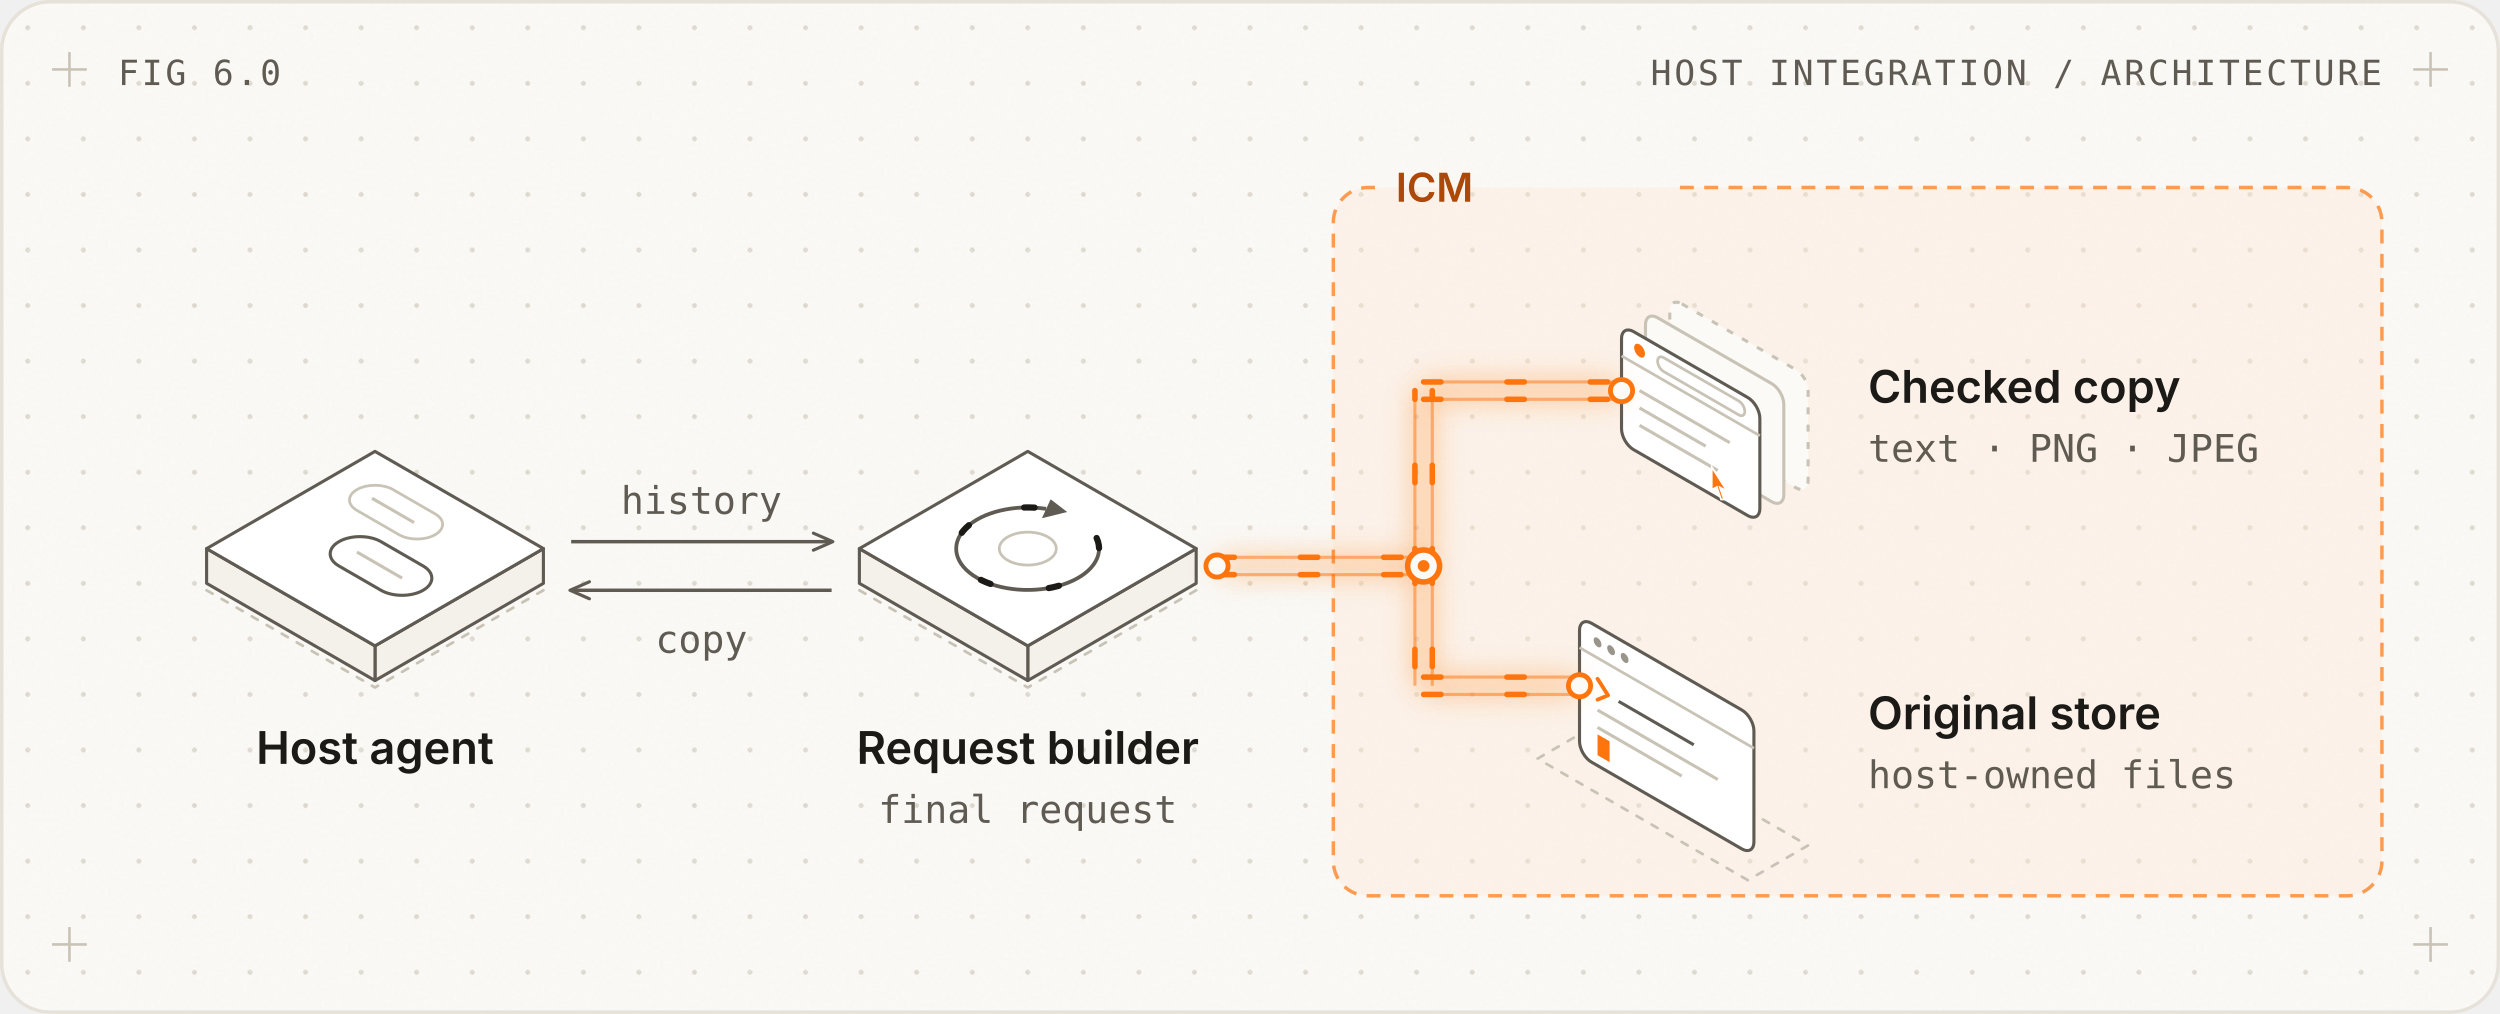
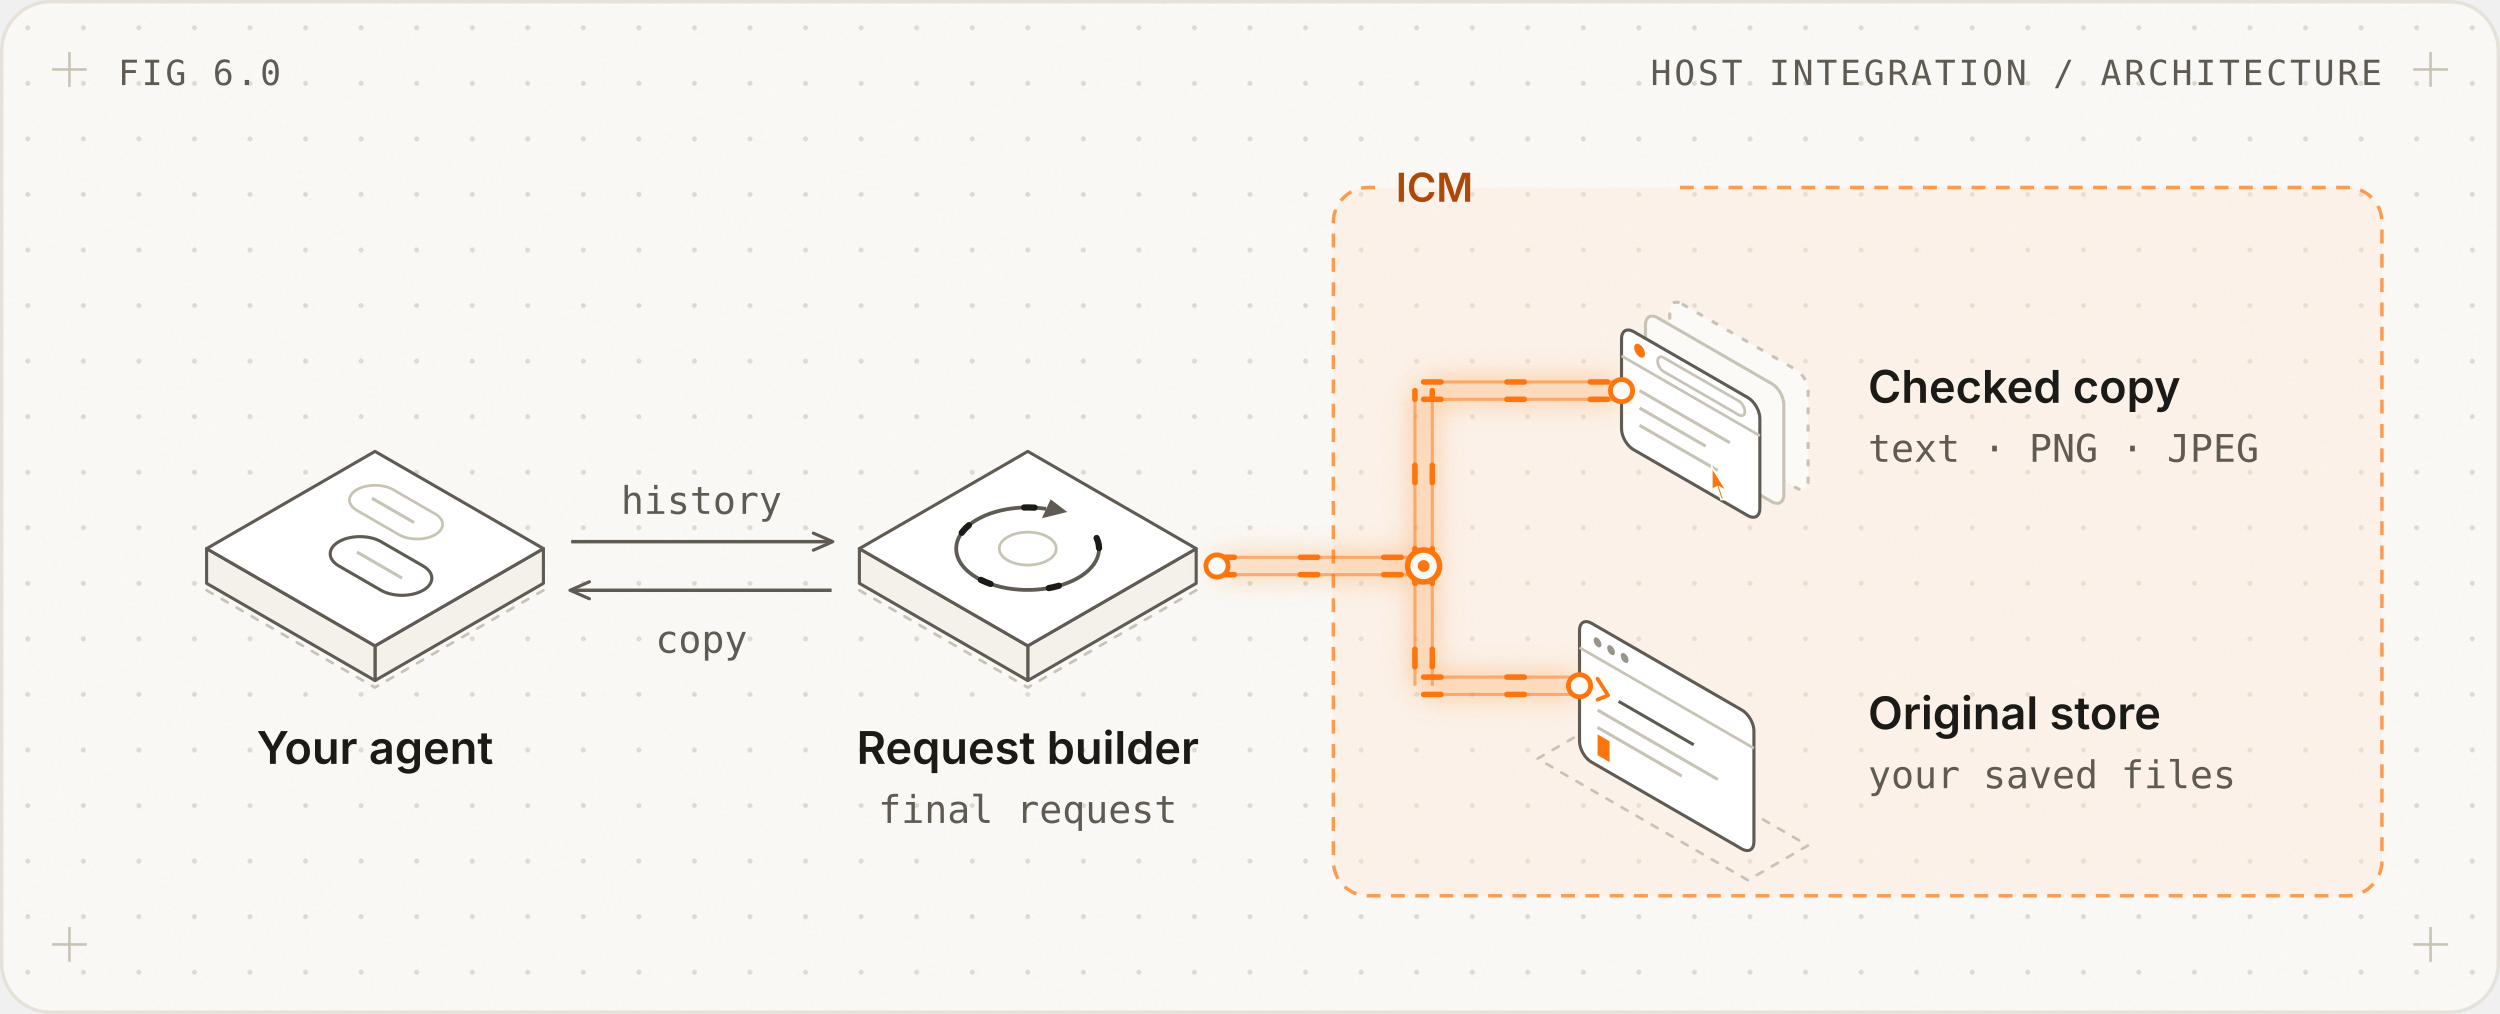
<svg xmlns="http://www.w3.org/2000/svg" viewBox="0 0 720 292" width="720" height="292" role="img" aria-labelledby="t d" fill="none">
  <style>.s{font-family:Geist, Inter, -apple-system, BlinkMacSystemFont, 'Segoe UI', Helvetica, Arial, sans-serif}.m{font-family:'Geist Mono', ui-monospace, SFMono-Regular, Menlo, monospace}text{font-kerning:normal}@keyframes fl{to{stroke-dashoffset:-24}}@keyframes spin{to{stroke-dashoffset:-20}}@keyframes blink{0%,49%{fill-opacity:1}50%,100%{fill-opacity:0}}@keyframes live{0%,100%{fill-opacity:1}50%{fill-opacity:.25}}@media (prefers-reduced-motion:no-preference){.pk{animation:fl 1.2s linear infinite}.rv{animation-direction:reverse}.spin{animation:spin 1.6s linear infinite}.blink{animation:blink 1.1s steps(1) infinite}.live{animation:live 1.8s ease-in-out infinite}}</style>
  <defs>
    <pattern id="dots" width="16" height="16" patternUnits="userSpaceOnUse">
      <circle cx="8" cy="8" r="0.7" fill="#DDD8CD" />
    </pattern>
    <filter id="grain" x="0" y="0" width="100%" height="100%">
      <feTurbulence type="fractalNoise" baseFrequency="0.9" numOctaves="2" seed="7" stitchTiles="stitch" />
      <feColorMatrix values="0 0 0 0 0.5  0 0 0 0 0.5  0 0 0 0 0.5  0 0 0 0.05 0" />
    </filter>
    <clipPath id="card">
      <rect x="0.5" y="0.5" width="719" height="291" rx="14" />
    </clipPath>
    <marker id="ah" viewBox="0 0 10 10" refX="8.5" refY="5" markerWidth="7" markerHeight="7" orient="auto-start-reverse">
      <path d="M1 1.5 L9 5 L1 8.5" stroke="#5F5B53" stroke-width="1.3" fill="none" stroke-linejoin="round" stroke-linecap="round" />
    </marker>
    <filter id="glow" filterUnits="userSpaceOnUse" x="0" y="0" width="720" height="292">
      <feGaussianBlur stdDeviation="4" />
    </filter>
  </defs>
  <rect x="0.5" y="0.5" width="719" height="291" rx="14" fill="#FBFAF7" />
  <g clip-path="url(#card)">
    <rect width="720" height="292" fill="url(#dots)" />
    <rect width="720" height="292" filter="url(#grain)" />
  </g>
  <rect x="0.5" y="0.5" width="719" height="291" rx="14" fill="none" stroke="#E6E2D9" />
  <path d="M15 20h10M20 15v10" stroke="#C9C3B6" stroke-width="0.75" />
  <path d="M695 20h10M700 15v10" stroke="#C9C3B6" stroke-width="0.75" />
  <path d="M15 272h10M20 267v10" stroke="#C9C3B6" stroke-width="0.75" />
  <path d="M695 272h10M700 267v10" stroke="#C9C3B6" stroke-width="0.75" />
  <text x="34.0" y="24.5" font-size="10" fill="#5F5B53" letter-spacing="0.08em" class="m">FIG 6.0</text>
  <text x="686.0" y="24.5" font-size="10" fill="#5F5B53" text-anchor="end" letter-spacing="0.08em" class="m">HOST INTEGRATION / ARCHITECTURE</text>
  <polyline points="59.5,170.0 108.0,198.0 156.5,170.0" stroke="#C9C3B6" stroke-width="0.8" stroke-dasharray="2 3" stroke-linejoin="round" stroke-linecap="round" />
  <polygon points="156.5,158.0 108.0,186.0 108.0,196.0 156.5,168.0" fill="#F4F1EA" stroke="#5F5B53" stroke-width="0.9" stroke-linejoin="round" stroke-linecap="round" />
  <polygon points="59.5,158.0 108.0,186.0 108.0,196.0 59.5,168.0" fill="#F4F1EA" stroke="#5F5B53" stroke-width="0.9" stroke-linejoin="round" stroke-linecap="round" />
  <polygon points="108.0,130.0 156.5,158.0 108.0,186.0 59.5,158.0" fill="#FFFFFF" stroke="#5F5B53" stroke-width="0.9" stroke-linejoin="round" stroke-linecap="round" />
  <g transform="matrix(0.866,0.5,-0.866,0.5,108.0,130.0)">
    <rect x="8.0" y="8.0" width="26.0" height="12.0" rx="6.0" stroke="#C9C3B6" stroke-width="0.8" vector-effect="non-scaling-stroke" />
    <rect x="20.0" y="25.0" width="28.0" height="14.0" rx="7.0" stroke="#5F5B53" stroke-width="0.9" vector-effect="non-scaling-stroke" />
    <line x1="26.0" y1="32.0" x2="41.0" y2="32.0" stroke="#C9C3B6" stroke-width="0.9" vector-effect="non-scaling-stroke" />
    <line x1="13.0" y1="14.0" x2="27.0" y2="14.0" stroke="#C9C3B6" stroke-width="0.9" vector-effect="non-scaling-stroke" />
  </g>
  <polyline points="247.5,170.0 296.0,198.0 344.5,170.0" stroke="#C9C3B6" stroke-width="0.8" stroke-dasharray="2 3" stroke-linejoin="round" stroke-linecap="round" />
  <polygon points="344.5,158.0 296.0,186.0 296.0,196.0 344.5,168.0" fill="#F4F1EA" stroke="#5F5B53" stroke-width="0.9" stroke-linejoin="round" stroke-linecap="round" />
  <polygon points="247.5,158.0 296.0,186.0 296.0,196.0 247.5,168.0" fill="#F4F1EA" stroke="#5F5B53" stroke-width="0.9" stroke-linejoin="round" stroke-linecap="round" />
  <polygon points="296.0,130.0 344.5,158.0 296.0,186.0 247.5,158.0" fill="#FFFFFF" stroke="#5F5B53" stroke-width="0.9" stroke-linejoin="round" stroke-linecap="round" />
  <g transform="matrix(0.866,0.5,-0.866,0.5,296.0,130.0)">
    <circle cx="28.0" cy="28.0" r="6.7" stroke="#C9C3B6" stroke-width="0.8" vector-effect="non-scaling-stroke" />
    <path d="M36.4 13.5A16.8 16.8 0 1 1 19.6 13.5" stroke="#5F5B53" stroke-width="1.1" vector-effect="non-scaling-stroke" />
    <path class="spin" d="M36.4 13.5A16.8 16.8 0 1 1 19.6 13.5" stroke="#1B1A17" stroke-width="1.8" stroke-dasharray="3 17" stroke-linecap="round" vector-effect="non-scaling-stroke" />
    <polygon points="24.0,10.9 17.6,10.0 21.6,16.9" fill="#5F5B53" />
  </g>
-   <text x="108.0" y="220.0" font-size="13" fill="#1B1A17" font-weight="600" text-anchor="middle" class="s">Host agent</text>
+   <text x="108.0" y="220.0" font-size="13" fill="#1B1A17" font-weight="600" text-anchor="middle" class="s">Your agent</text>
  <text x="296.0" y="220.0" font-size="13" fill="#1B1A17" font-weight="600" text-anchor="middle" class="s">Request builder</text>
  <text x="296.0" y="237.0" font-size="11" fill="#5F5B53" text-anchor="middle" class="m">final request</text>
  <line x1="164.5" y1="156.0" x2="239.5" y2="156.0" stroke="#5F5B53" stroke-width="1" marker-end="url(#ah)" />
  <line x1="239.5" y1="170.0" x2="164.5" y2="170.0" stroke="#5F5B53" stroke-width="1" marker-end="url(#ah)" />
  <text x="202.0" y="148.0" font-size="11" fill="#5F5B53" text-anchor="middle" class="m">history</text>
  <text x="202.0" y="188.0" font-size="11" fill="#5F5B53" text-anchor="middle" class="m">copy</text>
  <rect x="384" y="54" width="302" height="204" rx="10" fill="#FFE6D2" fill-opacity=".35" />
  <path d="M396.0 54H394A10 10 0 0 0 384 64V248A10 10 0 0 0 394 258H676A10 10 0 0 0 686 248V64A10 10 0 0 0 676 54H483.7" stroke="#FE750E" stroke-opacity=".7" stroke-width="1" stroke-dasharray="4 3" />
  <text x="402.0" y="58.1" font-size="11.5" fill="#AC4808" font-weight="600" class="s">ICM</text>
  <g transform="matrix(0.866,0.5,0,1,480.9,119.5)">
    <rect x="0" y="-34" width="46" height="34" rx="4" fill="#FBFAF7" stroke="#C9C3B6" stroke-width="0.9" stroke-dasharray="2 3" vector-effect="non-scaling-stroke" />
  </g>
  <g transform="matrix(0.866,0.5,0,1,473.9,123.5)">
    <rect x="0" y="-34" width="46" height="34" rx="4" fill="#FBFAF7" stroke="#C9C3B6" stroke-width="0.9" vector-effect="non-scaling-stroke" />
  </g>
  <g transform="matrix(0.866,0.5,0,1,467.0,127.5)">
    <rect x="0" y="-34" width="46" height="34" rx="4" fill="#FFFFFF" stroke="#5F5B53" stroke-width="0.9" vector-effect="non-scaling-stroke" />
    <line x1="0" y1="-25" x2="46" y2="-25" stroke="#C9C3B6" stroke-width="0.8" vector-effect="non-scaling-stroke" />
    <circle class="live" cx="6" cy="-29.5" r="1.8" fill="#FE750E" />
    <rect x="12" y="-31.5" width="29" height="4" rx="2" stroke="#C9C3B6" stroke-width="0.8" vector-effect="non-scaling-stroke" />
    <line x1="6" y1="-18" x2="36" y2="-18" stroke="#C9C3B6" stroke-width="0.9" vector-effect="non-scaling-stroke" />
    <line x1="6" y1="-13" x2="28" y2="-13" stroke="#C9C3B6" stroke-width="0.9" vector-effect="non-scaling-stroke" />
    <line x1="6" y1="-8" x2="32" y2="-8" stroke="#C9C3B6" stroke-width="0.9" vector-effect="non-scaling-stroke" />
    <path d="M30 -8 l0 6.5 l1.7 -1.6 l1.4 2.9 l1 -.5 l-1.4 -2.8 l2.4 -.1z" fill="#FE750E" stroke="#FFFFFF" stroke-width="0.5" vector-effect="non-scaling-stroke" />
  </g>
  <polygon points="460.1,208.5 520.7,243.5 503.4,253.5 442.8,218.5" stroke="#C9C3B6" stroke-width="0.8" stroke-dasharray="2 3" stroke-linejoin="round" stroke-linecap="round" />
  <g transform="matrix(0.866,0.5,0,1,454.9,217.5)">
    <rect x="0" y="-40" width="58" height="40" rx="4" fill="#FFFFFF" stroke="#5F5B53" stroke-width="0.9" vector-effect="non-scaling-stroke" />
    <line x1="0" y1="-31" x2="58" y2="-31" stroke="#C9C3B6" stroke-width="0.8" vector-effect="non-scaling-stroke" />
    <circle cx="6.0" cy="-35.5" r="1.3" fill="#9A958A" />
    <circle cx="10.5" cy="-35.5" r="1.3" fill="#9A958A" />
    <circle cx="15.0" cy="-35.5" r="1.3" fill="#9A958A" />
    <path d="M6 -25 l3.5 3 l-3.5 3" stroke="#FE750E" stroke-width="1.1" stroke-linejoin="round" stroke-linecap="round" vector-effect="non-scaling-stroke" />
    <line x1="13" y1="-22" x2="38" y2="-22" stroke="#5F5B53" stroke-width="0.9" vector-effect="non-scaling-stroke" />
    <line x1="6" y1="-16" x2="46" y2="-16" stroke="#C9C3B6" stroke-width="0.9" vector-effect="non-scaling-stroke" />
    <line x1="6" y1="-11" x2="34" y2="-11" stroke="#C9C3B6" stroke-width="0.9" vector-effect="non-scaling-stroke" />
    <rect class="blink" x="6" y="-9" width="4" height="6" fill="#FE750E" />
  </g>
  <text x="538.0" y="116.0" font-size="13" fill="#1B1A17" font-weight="600" class="s">Checked copy</text>
  <text x="538.0" y="133.0" font-size="11" fill="#5F5B53" class="m">text · PNG · JPEG</text>
  <text x="538.0" y="210.0" font-size="13" fill="#1B1A17" font-weight="600" class="s">Original store</text>
-   <text x="538.0" y="227.0" font-size="11" fill="#5F5B53" class="m">host-owned files</text>
+   <text x="538.0" y="227.0" font-size="11" fill="#5F5B53" class="m">your saved files</text>
  <rect x="350.5" y="160.0" width="59.5" height="6" rx="3" fill="#FE750E" fill-opacity="0.35" filter="url(#glow)" />
  <line x1="350.5" y1="160.5" x2="410.0" y2="160.5" stroke="#FE750E" stroke-width="0.9" stroke-opacity=".5" />
  <line x1="350.5" y1="165.5" x2="410.0" y2="165.5" stroke="#FE750E" stroke-width="0.9" stroke-opacity=".5" />
  <line class="pk" x1="350.5" y1="160.5" x2="410.0" y2="160.5" stroke="#FE750E" stroke-width="1.6" stroke-linecap="round" stroke-dasharray="5 19" />
  <line class="pk rv" x1="350.5" y1="165.5" x2="410.0" y2="165.5" stroke="#FE750E" stroke-width="1.6" stroke-linecap="round" stroke-dasharray="5 19" />
  <rect x="407.0" y="112.5" width="6" height="50.5" rx="3" fill="#FE750E" fill-opacity="0.35" filter="url(#glow)" />
  <line x1="407.5" y1="163.0" x2="407.5" y2="112.5" stroke="#FE750E" stroke-width="0.9" stroke-opacity=".5" />
  <line x1="412.5" y1="163.0" x2="412.5" y2="112.5" stroke="#FE750E" stroke-width="0.9" stroke-opacity=".5" />
  <line class="pk" x1="407.5" y1="163.0" x2="407.5" y2="112.5" stroke="#FE750E" stroke-width="1.6" stroke-linecap="round" stroke-dasharray="5 19" />
  <line class="pk rv" x1="412.5" y1="163.0" x2="412.5" y2="112.5" stroke="#FE750E" stroke-width="1.6" stroke-linecap="round" stroke-dasharray="5 19" />
  <rect x="410.0" y="109.5" width="57.0" height="6" rx="3" fill="#FE750E" fill-opacity="0.35" filter="url(#glow)" />
  <line x1="410.0" y1="110.0" x2="467.0" y2="110.0" stroke="#FE750E" stroke-width="0.9" stroke-opacity=".5" />
  <line x1="410.0" y1="115.0" x2="467.0" y2="115.0" stroke="#FE750E" stroke-width="0.9" stroke-opacity=".5" />
  <line class="pk" x1="410.0" y1="110.0" x2="467.0" y2="110.0" stroke="#FE750E" stroke-width="1.6" stroke-linecap="round" stroke-dasharray="5 19" />
  <line class="pk rv" x1="410.0" y1="115.0" x2="467.0" y2="115.0" stroke="#FE750E" stroke-width="1.6" stroke-linecap="round" stroke-dasharray="5 19" />
  <rect x="407.0" y="163.0" width="6" height="34.5" rx="3" fill="#FE750E" fill-opacity="0.35" filter="url(#glow)" />
  <line x1="407.5" y1="163.0" x2="407.5" y2="197.5" stroke="#FE750E" stroke-width="0.9" stroke-opacity=".5" />
  <line x1="412.5" y1="163.0" x2="412.5" y2="197.5" stroke="#FE750E" stroke-width="0.9" stroke-opacity=".5" />
  <line class="pk" x1="407.5" y1="163.0" x2="407.5" y2="197.5" stroke="#FE750E" stroke-width="1.6" stroke-linecap="round" stroke-dasharray="5 19" />
  <line class="pk rv" x1="412.5" y1="163.0" x2="412.5" y2="197.5" stroke="#FE750E" stroke-width="1.6" stroke-linecap="round" stroke-dasharray="5 19" />
  <rect x="410.0" y="194.5" width="44.9" height="6" rx="3" fill="#FE750E" fill-opacity="0.35" filter="url(#glow)" />
  <line x1="410.0" y1="195.0" x2="454.9" y2="195.0" stroke="#FE750E" stroke-width="0.9" stroke-opacity=".5" />
  <line x1="410.0" y1="200.0" x2="454.9" y2="200.0" stroke="#FE750E" stroke-width="0.9" stroke-opacity=".5" />
  <line class="pk" x1="410.0" y1="195.0" x2="454.9" y2="195.0" stroke="#FE750E" stroke-width="1.6" stroke-linecap="round" stroke-dasharray="5 19" />
  <line class="pk rv" x1="410.0" y1="200.0" x2="454.9" y2="200.0" stroke="#FE750E" stroke-width="1.6" stroke-linecap="round" stroke-dasharray="5 19" />
  <circle cx="350.5" cy="163.0" r="3.2" fill="#FBFAF7" stroke="#FE750E" stroke-width="1.4" />
  <circle cx="410.0" cy="163.0" r="4.6" fill="#FBFAF7" stroke="#FE750E" stroke-width="1.6" />
  <circle cx="410.0" cy="163.0" r="1.7" fill="#FE750E" />
  <circle cx="467.0" cy="112.5" r="3.2" fill="#FBFAF7" stroke="#FE750E" stroke-width="1.4" />
  <circle cx="454.9" cy="197.5" r="3.2" fill="#FBFAF7" stroke="#FE750E" stroke-width="1.4" />
</svg>
